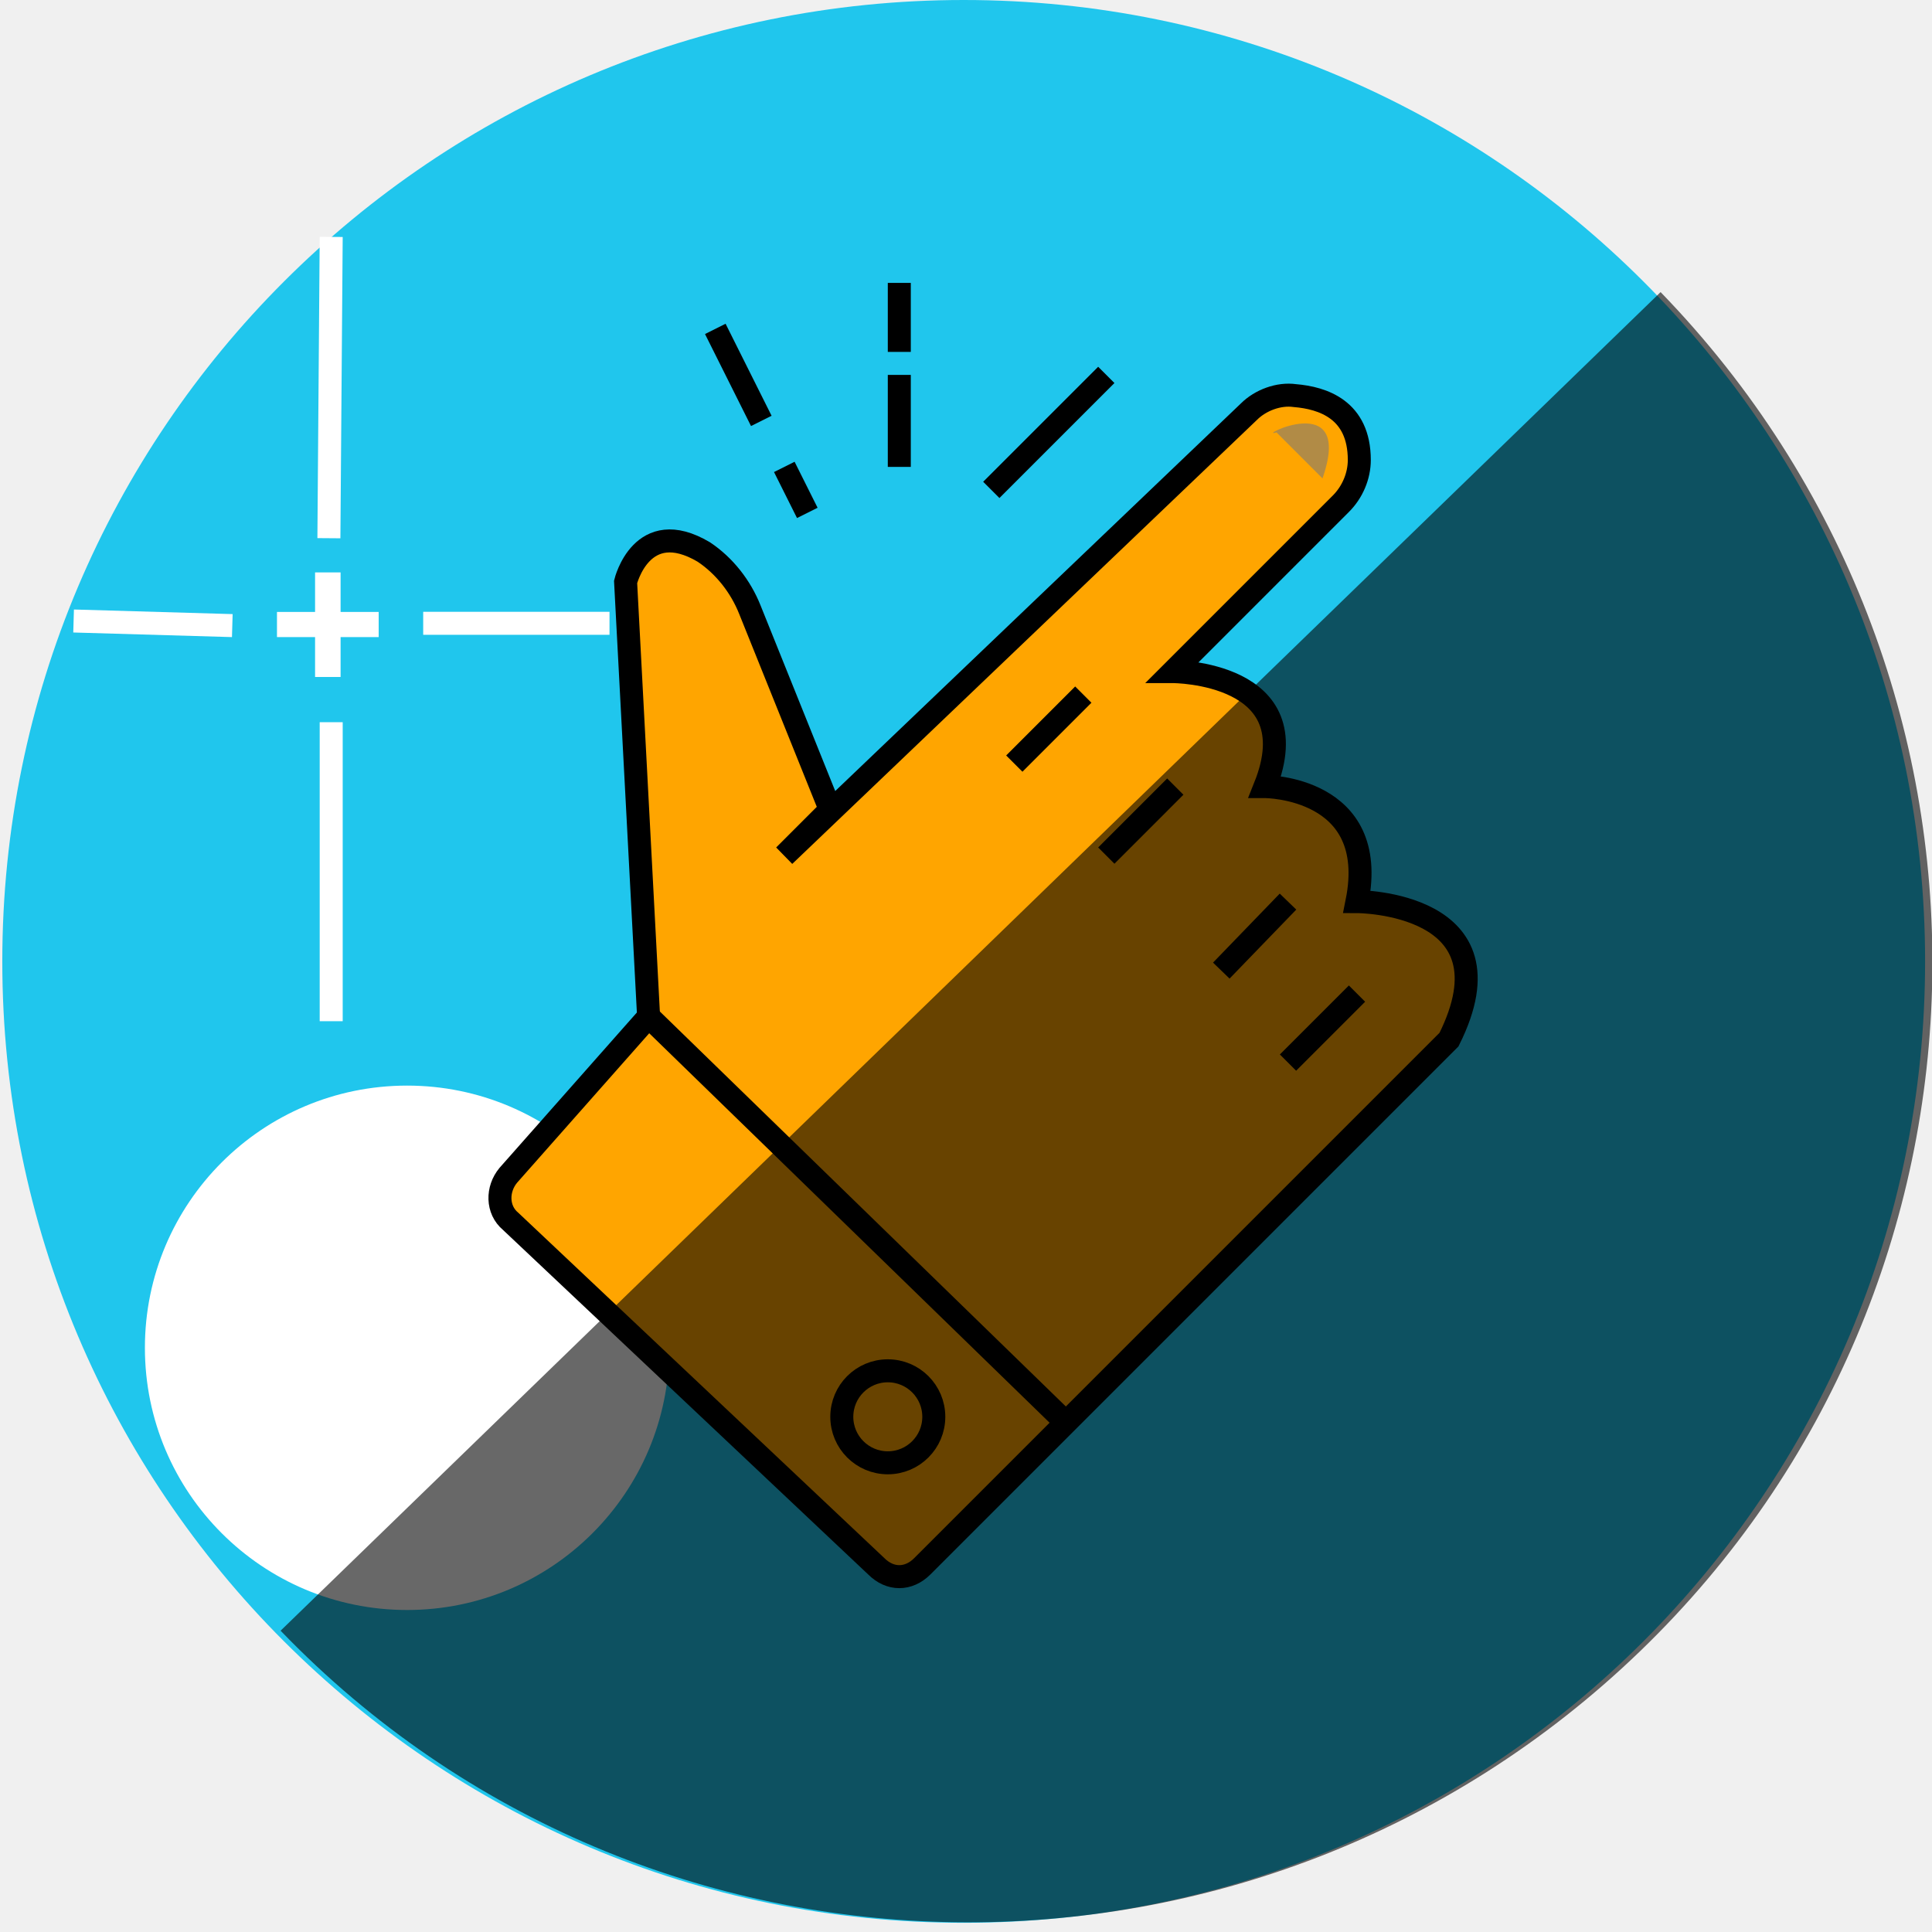
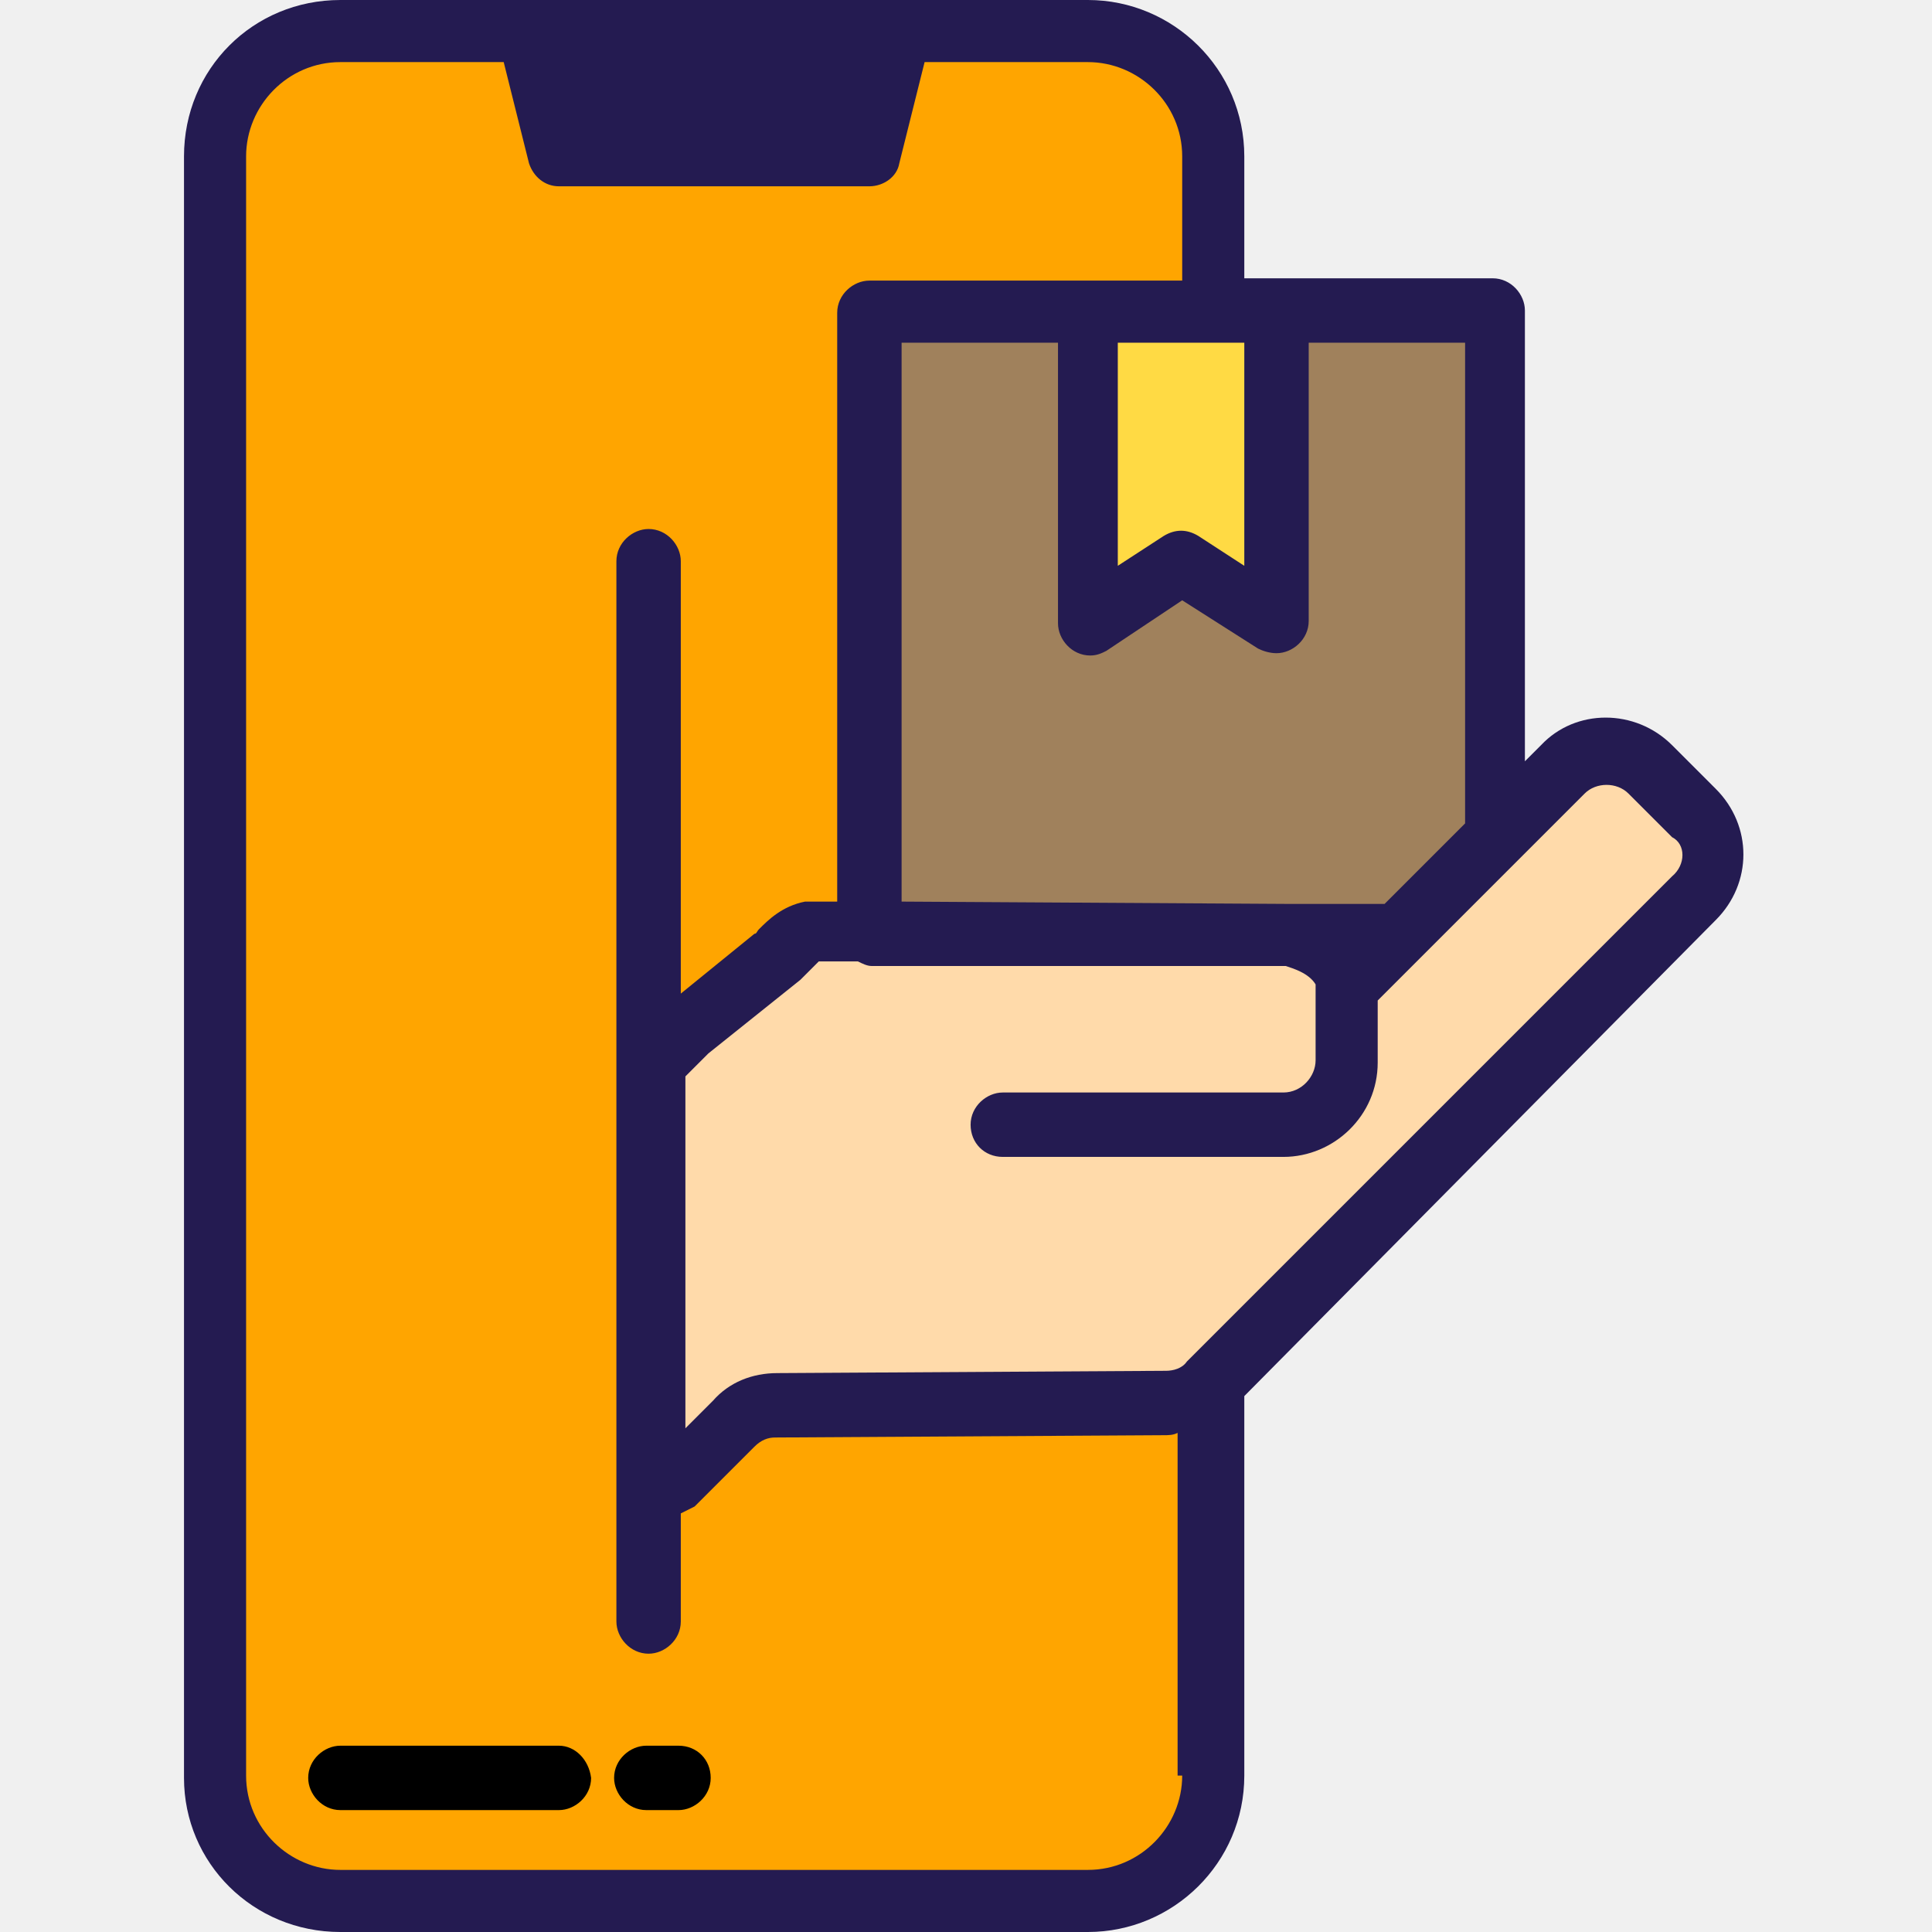
<svg xmlns="http://www.w3.org/2000/svg" version="1.1" id="Layer_1" x="0px" y="0px" viewBox="0 0 84 84" style="enable-background:new 0 0 84 84;" xml:space="preserve">
  <style type="text/css">
- 	.st0{fill:#20C6ED;}
- 	.st1{fill:#FFFFFF;stroke:#FFFFFF;stroke-width:0.5;stroke-miterlimit:10;}
- 	.st2{font-family:'ArialMT';}
- 	.st3{font-size:8.353px;}
- 	.st4{fill:none;stroke:#FFFFFF;stroke-miterlimit:10;}
- 	.st5{fill:#FFFFFF;}
- 	.st6{fill:#FFA500;stroke:#000000;stroke-miterlimit:10;}
- 	.st7{fill:none;stroke:#000000;stroke-miterlimit:10;}
- 	.st8{opacity:0.59;fill:#7C7A77;}
- 	.st9{opacity:0.59;}
+ 	.st0{fill:#FFA500;}
+ 	.st1{fill:#57565C;}
+ 	.st2{fill:#FFDAAA;}
+ 	.st3{fill:#A0815C;}
+ 	.st4{fill:#FFDA44;}
+ 	.st5{fill:#241B51;}
</style>
  <g>
-     <circle class="st0" cx="41.9" cy="41.8" r="41.8" />
-     <text transform="matrix(1 0 0 1 11.8706 30.106)" class="st1 st2 st3">+</text>
-     <line class="st4" x1="10.1" y1="27.2" x2="3.2" y2="27" />
-     <line class="st4" x1="18.4" y1="27.1" x2="26.5" y2="27.1" />
-     <line class="st4" x1="14.3" y1="23.4" x2="14.4" y2="10.3" />
-     <line class="st4" x1="14.4" y1="31.4" x2="14.4" y2="44.4" />
-     <circle class="st5" cx="17.7" cy="58.6" r="11.4" />
-     <path class="st6" d="M28.2,44.2l-1-18.9c0,0,0.7-2.9,3.4-1.3c0.9,0.6,1.6,1.5,2,2.5l3.5,8.7l-2,2l20.2-19.3c0.5-0.5,1.3-0.8,2-0.7   c1.2,0.1,2.8,0.6,2.8,2.8c0,0.7-0.3,1.4-0.8,1.9l-7.3,7.3c0,0,6,0,4,5c0,0,5,0,4,5c0,0,7,0,4,6L46.5,61.7l-6.4,6.4   c-0.6,0.6-1.4,0.6-2,0l-15.9-15c-0.6-0.5-0.6-1.4-0.1-2L28.2,44.2z" />
-     <line class="st7" x1="59" y1="43.2" x2="56" y2="46.2" />
-     <line class="st7" x1="56" y1="39.2" x2="53.1" y2="42.2" />
-     <line class="st7" x1="51.1" y1="34.2" x2="48.1" y2="37.2" />
-     <line class="st7" x1="47.1" y1="30.2" x2="44.1" y2="33.2" />
-     <line class="st7" x1="28.2" y1="44.2" x2="46.6" y2="62.1" />
-     <line class="st7" x1="48.1" y1="16.3" x2="43.1" y2="21.3" />
-     <line class="st7" x1="39.1" y1="12.3" x2="39.1" y2="15.3" />
-     <line class="st7" x1="39.1" y1="16.3" x2="39.1" y2="20.3" />
-     <line class="st7" x1="31.1" y1="14.3" x2="33.1" y2="18.3" />
-     <line class="st7" x1="34.1" y1="20.3" x2="35.1" y2="22.3" />
-     <circle class="st7" cx="38.6" cy="61.6" r="2" />
-     <path class="st8" d="M55.5,18.8l2,2C58.9,16.8,54.5,19.1,55.5,18.8z" />
-     <path class="st9" d="M72.2,12.7c16.1,16.6,15.7,43.1-0.9,59.1s-43.1,15.7-59.1-0.9" />
+     <g>
+       <g>
+         <path class="st0" d="M52.7,61v16.3c0,3-2.4,5.4-5.4,5.4H14.8c-3,0-5.4-2.4-5.4-5.4V6.8c0-3,2.4-5.4,5.4-5.4h32.5     c3,0,5.4,2.4,5.4,5.4v6.8" />
+         <path class="st1" d="M37.8,6.8H24.3l-1.4-5.4h16.3L37.8,6.8z" />
+       </g>
+       <path class="st2" d="M28.3,63.5l1,1l2.6-2.6c0.5-0.5,1.2-0.8,1.9-0.8L50.7,61c0.7,0,1.4-0.3,1.9-0.8l21.1-21.1    c1.1-1.1,1.1-2.8,0-3.8c0,0,0,0,0,0l-1.9-1.9c-1.1-1.1-2.8-1.1-3.8,0c0,0,0,0,0,0l-9.5,9.5c-0.2-1.2-1.3-2-2.7-2.2l-20.5-0.2    c-0.8,0.1-1,0.6-1.5,1.1l-4,3.2l-1.5,1.5" />
+       <path class="st3" d="M60.6,40.6h-4.8H37.8v-0.2V13.5h27.1v22.8" />
+       <path class="st4" d="M55.4,27.1l-4.1-2.7l-4.1,2.7V13.5h8.1V27.1z" />
+     </g>
+     <g>
+       <path d="M24.3,75.9h-9.5c-0.7,0-1.4,0.6-1.4,1.4c0,0.7,0.6,1.4,1.4,1.4h9.5c0.7,0,1.4-0.6,1.4-1.4C25.6,76.5,25,75.9,24.3,75.9z" />
+       <path d="M29.5,75.9h-1.4c-0.7,0-1.4,0.6-1.4,1.4c0,0.7,0.6,1.4,1.4,1.4h1.4c0.7,0,1.4-0.6,1.4-1.4C30.9,76.5,30.3,75.9,29.5,75.9z    " />
+       <path class="st5" d="M74.6,34.3l-1.9-1.9c-1.6-1.6-4.2-1.6-5.7,0l-0.7,0.7V13.5c0-0.7-0.6-1.4-1.4-1.4H54.1V6.8    C54.1,3,51,0,47.3,0H14.8C11,0,8,3,8,6.8v70.5C8,81,11,84,14.8,84h32.5c3.7,0,6.8-3,6.8-6.8V61c0-0.1,0-0.2,0-0.3L74.6,40    C76.2,38.4,76.2,35.9,74.6,34.3z M54.7,28.2c0.2,0.1,0.5,0.2,0.8,0.2c0.7,0,1.4-0.6,1.4-1.4V14.9h6.8v20.9l-3.5,3.5H56    c0,0-0.1,0-0.1,0l-16.7-0.1V14.9h6.8v12.2c0,0.7,0.6,1.4,1.4,1.4c0.3,0,0.5-0.1,0.7-0.2l3.3-2.2L54.7,28.2z M54.1,14.9v9.7l-2-1.3    c-0.5-0.3-1-0.3-1.5,0l-2,1.3v-9.7H54.1z M51.4,77.2c0,2.2-1.8,4.1-4.1,4.1H14.8c-2.2,0-4.1-1.8-4.1-4.1V6.8    c0-2.2,1.8-4.1,4.1-4.1h7.1l1.1,4.4c0.2,0.6,0.7,1,1.3,1h13.5c0.6,0,1.2-0.4,1.3-1l1.1-4.4h7.1c2.2,0,4.1,1.8,4.1,4.1v5.4H37.8    c-0.7,0-1.4,0.6-1.4,1.4v25.6l-1.1,0c-0.1,0-0.2,0-0.3,0c-1,0.2-1.6,0.8-2,1.2c-0.1,0.1-0.1,0.2-0.2,0.2l-3.2,2.6V24.4    c0-0.7-0.6-1.4-1.4-1.4c-0.7,0-1.4,0.6-1.4,1.4v46.1c0,0.7,0.6,1.4,1.4,1.4c0.7,0,1.4-0.6,1.4-1.4v-4.7c0.2-0.1,0.4-0.2,0.6-0.3    l2.6-2.6c0.3-0.3,0.6-0.4,0.9-0.4l16.9-0.1c0.2,0,0.4,0,0.6-0.1V77.2z M72.7,38.1L51.6,59.2c-0.2,0.3-0.6,0.4-0.9,0.4l-16.9,0.1    c-1.1,0-2.1,0.4-2.8,1.2l-1.2,1.2V46.8l1-1l4-3.2c0,0,0.1-0.1,0.1-0.1c0.1-0.1,0.3-0.3,0.4-0.4c0.2-0.2,0.3-0.3,0.3-0.3l1.7,0    c0.2,0.1,0.4,0.2,0.6,0.2h18c0.3,0.1,1,0.3,1.3,0.8c0,0.1,0,0.2,0,0.3c0,0.1,0,0.2,0,0.3v2.7c0,0.7-0.6,1.4-1.4,1.4H43.6    c-0.7,0-1.4,0.6-1.4,1.4s0.6,1.4,1.4,1.4h12.2c2.2,0,4.1-1.8,4.1-4.1v-2.7l6-6l0,0l3-3c0.5-0.5,1.4-0.5,1.9,0l1.9,1.9    C73.3,36.7,73.3,37.6,72.7,38.1L72.7,38.1z" />
+     </g>
  </g>
</svg>
